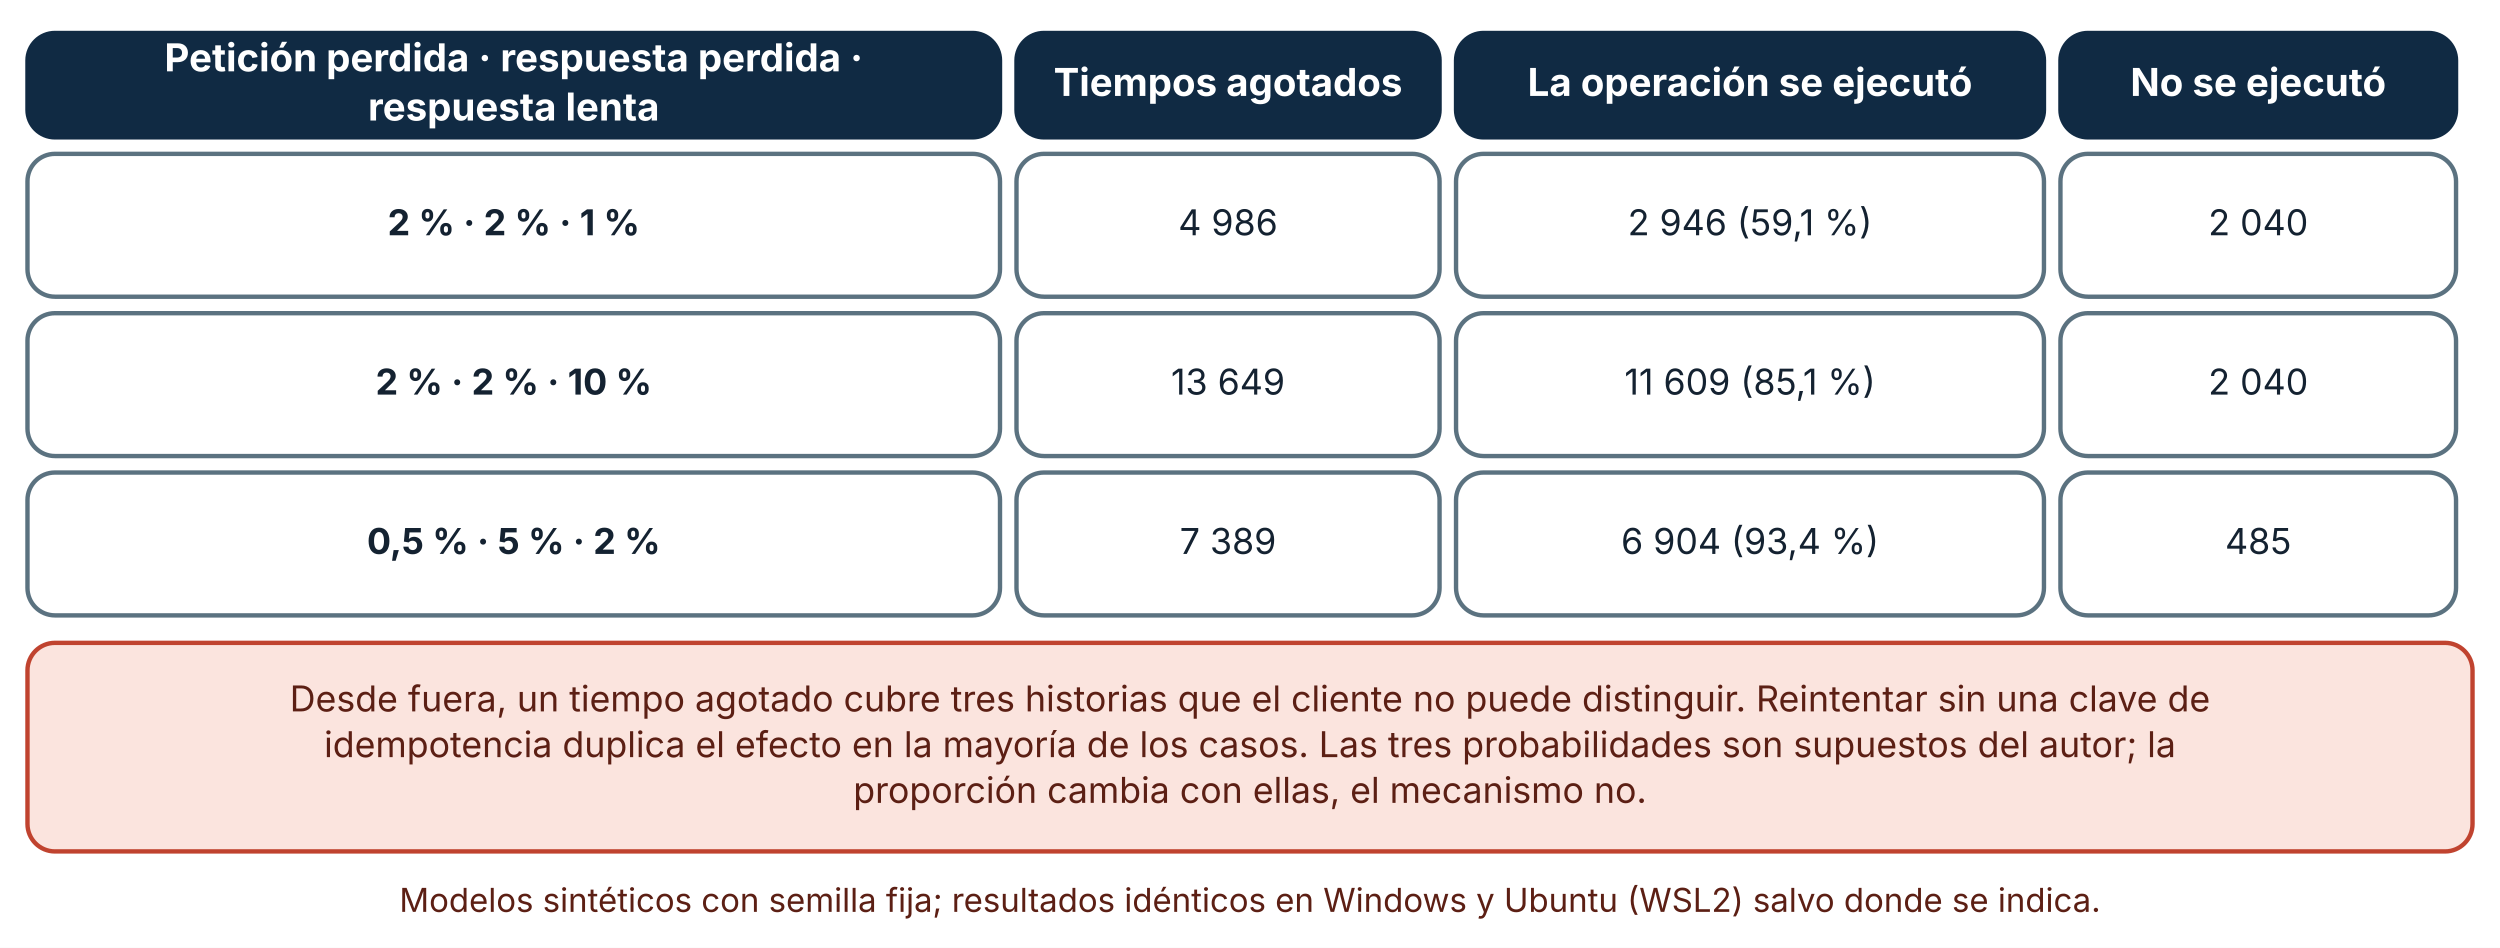
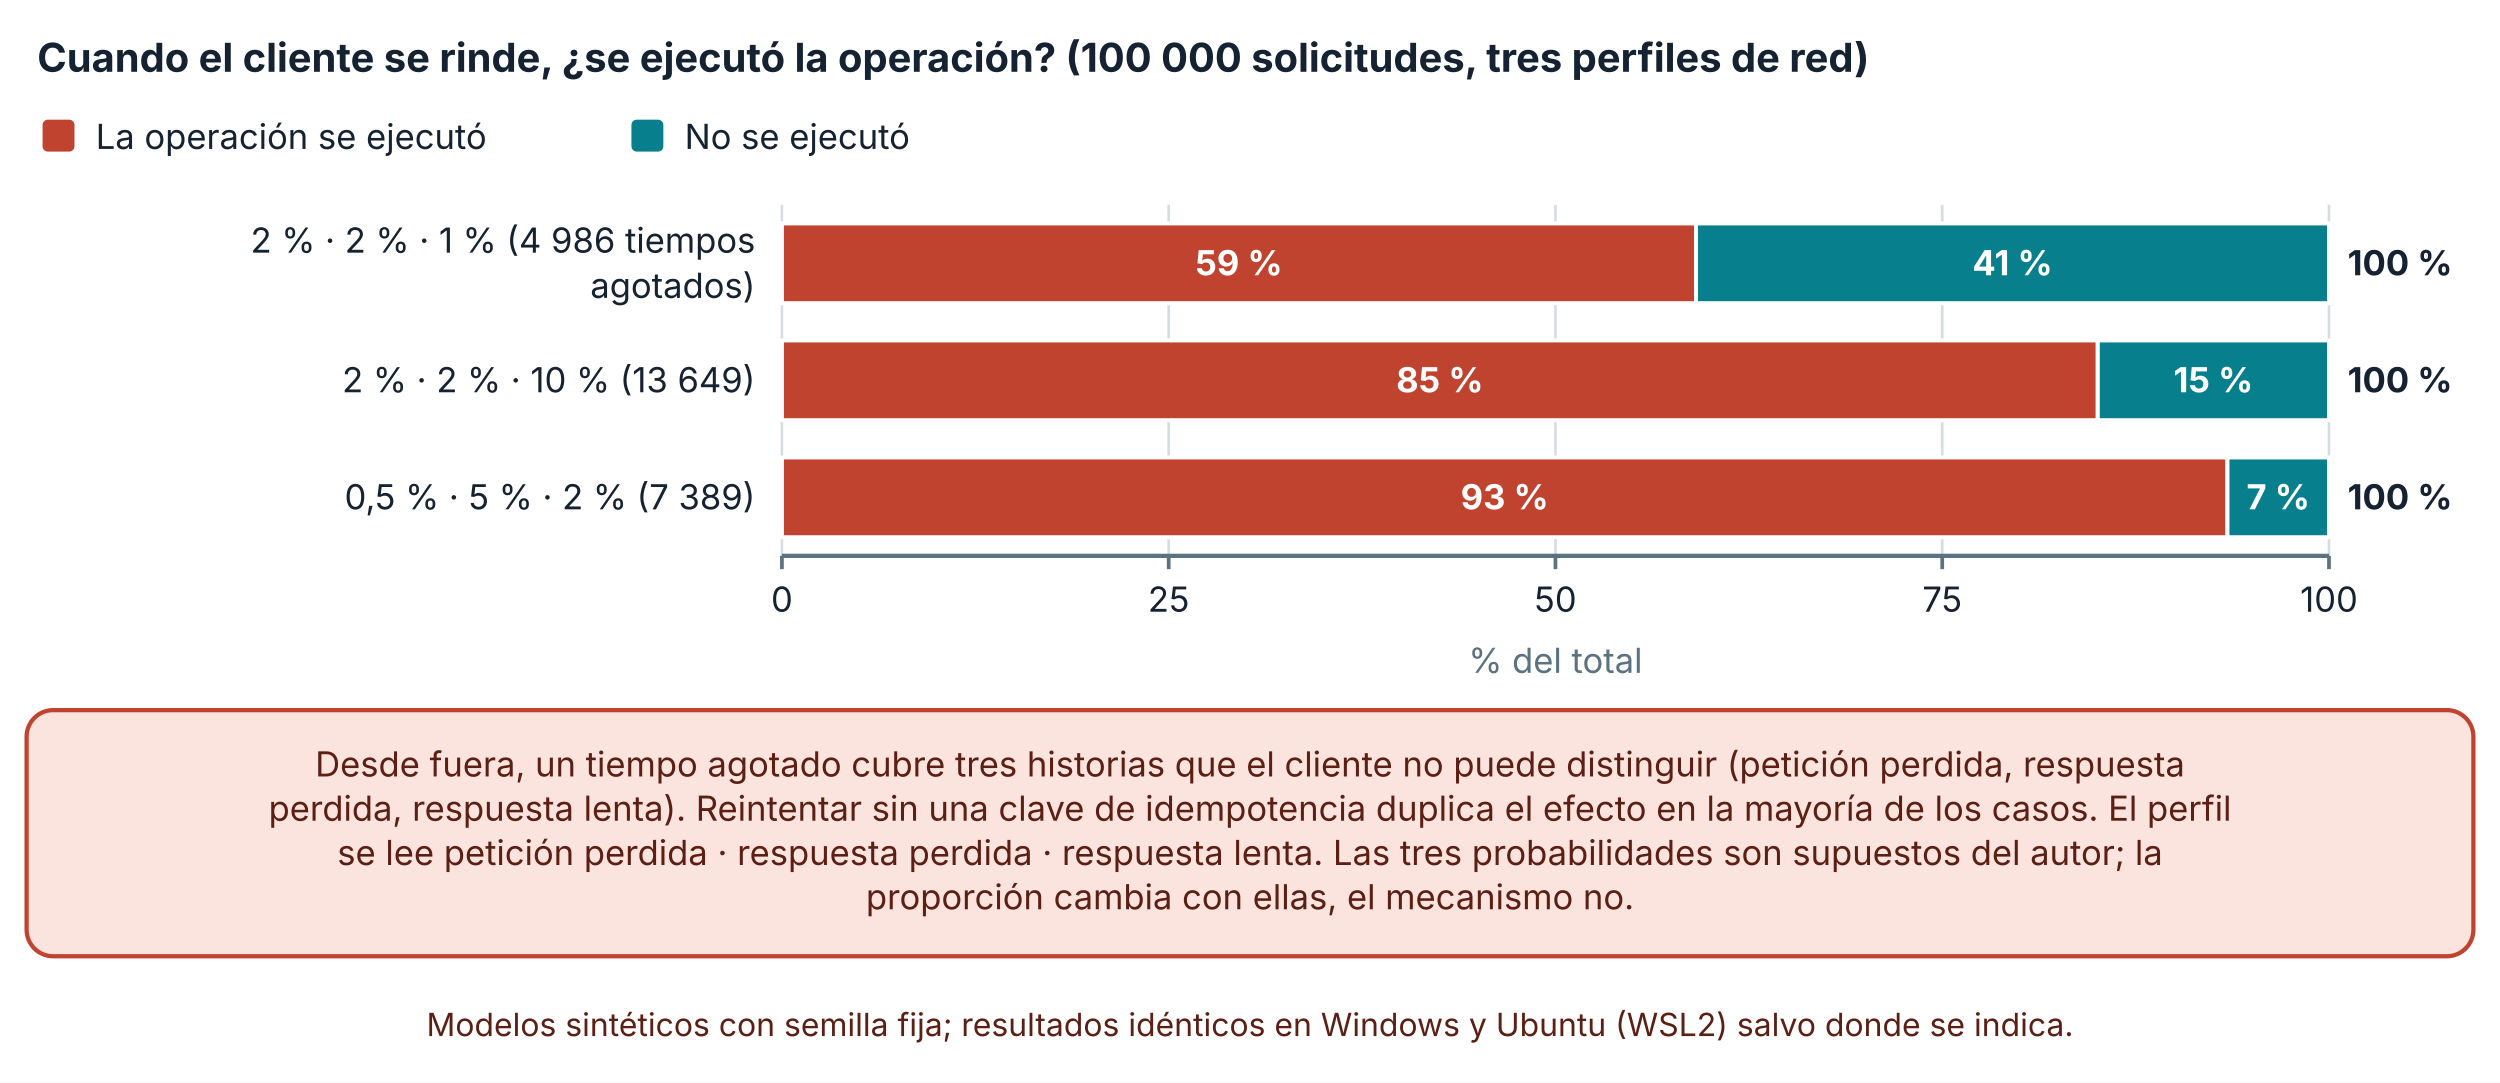
- <svg xmlns="http://www.w3.org/2000/svg" viewBox="0 0 910 345" width="910" height="345" role="img" aria-labelledby="t d" font-family="Inter, 'Segoe UI', system-ui, -apple-system, sans-serif">
+ <svg xmlns="http://www.w3.org/2000/svg" viewBox="0 0 940 407" width="940" height="407" role="img" aria-labelledby="t d" font-family="Inter, 'Segoe UI', system-ui, -apple-system, sans-serif">
  <defs>
    <marker id="arrow" viewBox="0 0 10 10" refX="9" refY="5" markerWidth="8" markerHeight="8" orient="auto-start-reverse">
      <path d="M0,0 L10,5 L0,10 z" fill="#32505f" />
    </marker>
    <marker id="arrow-coral" viewBox="0 0 10 10" refX="9" refY="5" markerWidth="8" markerHeight="8" orient="auto-start-reverse">
      <path d="M0,0 L10,5 L0,10 z" fill="#c0432f" />
    </marker>
  </defs>
-   <rect width="910" height="345" fill="#ffffff" />
-   <rect x="10" y="12" width="354" height="38" rx="10" fill="#102a43" stroke="#102a43" stroke-width="1.6" />
-   <text x="187" y="25.96" font-size="14" text-anchor="middle" font-weight="700" fill="#ffffff">
-     <tspan x="187" dy="0">Petición perdida · respuesta perdida ·</tspan>
+   <rect width="940" height="407" fill="#ffffff" />
+   <text x="14" y="27" font-size="15" text-anchor="start" font-weight="700" fill="#142231">
+     <tspan x="14" dy="0">Cuando el cliente se rinde, ¿se ejecutó la operación? (100 000 solicitudes, tres perfiles de red)</tspan>
  </text>
-   <text x="187" y="43.88" font-size="14" text-anchor="middle" font-weight="700" fill="#ffffff">
-     <tspan x="187" dy="0">respuesta lenta</tspan>
+   <rect x="16" y="45" width="12" height="12" rx="2" fill="#c0432f" />
+   <text x="36" y="56" font-size="13" text-anchor="start" font-weight="400" fill="#142231">
+     <tspan x="36" dy="0">La operación se ejecutó</tspan>
  </text>
-   <rect x="370" y="12" width="154" height="38" rx="10" fill="#102a43" stroke="#102a43" stroke-width="1.6" />
-   <text x="447" y="34.92" font-size="14" text-anchor="middle" font-weight="700" fill="#ffffff">
-     <tspan x="447" dy="0">Tiempos agotados</tspan>
+   <rect x="237.42" y="45" width="12" height="12" rx="2" fill="#087f8c" />
+   <text x="257.42" y="56" font-size="13" text-anchor="start" font-weight="400" fill="#142231">
+     <tspan x="257.42" dy="0">No se ejecutó</tspan>
  </text>
-   <rect x="530" y="12" width="214" height="38" rx="10" fill="#102a43" stroke="#102a43" stroke-width="1.6" />
-   <text x="637" y="34.92" font-size="14" text-anchor="middle" font-weight="700" fill="#ffffff">
-     <tspan x="637" dy="0">La operación se ejecutó</tspan>
+   <line x1="294" y1="77" x2="294" y2="209" stroke="#d5dde1" stroke-width="1" />
+   <line x1="294" y1="209" x2="294" y2="214" stroke="#5b7280" stroke-width="1.4" />
+   <text x="294" y="230" font-size="13" text-anchor="middle" font-weight="400" fill="#142231">
+     <tspan x="294" dy="0">0</tspan>
  </text>
-   <rect x="750" y="12" width="144" height="38" rx="10" fill="#102a43" stroke="#102a43" stroke-width="1.6" />
-   <text x="822" y="34.92" font-size="14" text-anchor="middle" font-weight="700" fill="#ffffff">
-     <tspan x="822" dy="0">No se ejecutó</tspan>
+   <line x1="439.425" y1="77" x2="439.425" y2="209" stroke="#d5dde1" stroke-width="1" />
+   <line x1="439.425" y1="209" x2="439.425" y2="214" stroke="#5b7280" stroke-width="1.4" />
+   <text x="439.425" y="230" font-size="13" text-anchor="middle" font-weight="400" fill="#142231">
+     <tspan x="439.425" dy="0">25</tspan>
  </text>
-   <rect x="10" y="56" width="354" height="52" rx="10" fill="#ffffff" stroke="#5b7280" stroke-width="1.6" />
-   <text x="187" y="85.64" font-size="13" text-anchor="middle" font-weight="700" fill="#142231">
-     <tspan x="187" dy="0">2 % · 2 % · 1 %</tspan>
+   <line x1="584.85" y1="77" x2="584.85" y2="209" stroke="#d5dde1" stroke-width="1" />
+   <line x1="584.85" y1="209" x2="584.85" y2="214" stroke="#5b7280" stroke-width="1.4" />
+   <text x="584.85" y="230" font-size="13" text-anchor="middle" font-weight="400" fill="#142231">
+     <tspan x="584.85" dy="0">50</tspan>
  </text>
-   <rect x="370" y="56" width="154" height="52" rx="10" fill="#ffffff" stroke="#5b7280" stroke-width="1.6" />
-   <text x="447" y="85.64" font-size="13" text-anchor="middle" font-weight="400" fill="#142231">
-     <tspan x="447" dy="0">4 986</tspan>
+   <line x1="730.275" y1="77" x2="730.275" y2="209" stroke="#d5dde1" stroke-width="1" />
+   <line x1="730.275" y1="209" x2="730.275" y2="214" stroke="#5b7280" stroke-width="1.4" />
+   <text x="730.275" y="230" font-size="13" text-anchor="middle" font-weight="400" fill="#142231">
+     <tspan x="730.275" dy="0">75</tspan>
  </text>
-   <rect x="530" y="56" width="214" height="52" rx="10" fill="#ffffff" stroke="#5b7280" stroke-width="1.6" />
-   <text x="637" y="85.64" font-size="13" text-anchor="middle" font-weight="400" fill="#142231">
-     <tspan x="637" dy="0">2 946 (59,1 %)</tspan>
+   <line x1="875.7" y1="77" x2="875.7" y2="209" stroke="#d5dde1" stroke-width="1" />
+   <line x1="875.7" y1="209" x2="875.7" y2="214" stroke="#5b7280" stroke-width="1.4" />
+   <text x="875.7" y="230" font-size="13" text-anchor="middle" font-weight="400" fill="#142231">
+     <tspan x="875.7" dy="0">100</tspan>
  </text>
-   <rect x="750" y="56" width="144" height="52" rx="10" fill="#ffffff" stroke="#5b7280" stroke-width="1.6" />
-   <text x="822" y="85.64" font-size="13" text-anchor="middle" font-weight="400" fill="#142231">
-     <tspan x="822" dy="0">2 040</tspan>
+   <line x1="294" y1="209" x2="875.7" y2="209" stroke="#5b7280" stroke-width="1.6" />
+   <text x="284" y="95" font-size="13" text-anchor="end" font-weight="400" fill="#142231">
+     <tspan x="284" dy="0">2 % · 2 % · 1 % (4 986 tiempos</tspan>
  </text>
-   <rect x="10" y="114" width="354" height="52" rx="10" fill="#ffffff" stroke="#5b7280" stroke-width="1.6" />
-   <text x="187" y="143.64" font-size="13" text-anchor="middle" font-weight="700" fill="#142231">
-     <tspan x="187" dy="0">2 % · 2 % · 10 %</tspan>
+   <text x="284" y="112" font-size="13" text-anchor="end" font-weight="400" fill="#142231">
+     <tspan x="284" dy="0">agotados)</tspan>
  </text>
-   <rect x="370" y="114" width="154" height="52" rx="10" fill="#ffffff" stroke="#5b7280" stroke-width="1.6" />
-   <text x="447" y="143.64" font-size="13" text-anchor="middle" font-weight="400" fill="#142231">
-     <tspan x="447" dy="0">13 649</tspan>
+   <text x="284" y="147.5" font-size="13" text-anchor="end" font-weight="400" fill="#142231">
+     <tspan x="284" dy="0">2 % · 2 % · 10 % (13 649)</tspan>
  </text>
-   <rect x="530" y="114" width="214" height="52" rx="10" fill="#ffffff" stroke="#5b7280" stroke-width="1.6" />
-   <text x="637" y="143.64" font-size="13" text-anchor="middle" font-weight="400" fill="#142231">
-     <tspan x="637" dy="0">11 609 (85,1 %)</tspan>
+   <text x="284" y="191.5" font-size="13" text-anchor="end" font-weight="400" fill="#142231">
+     <tspan x="284" dy="0">0,5 % · 5 % · 2 % (7 389)</tspan>
  </text>
-   <rect x="750" y="114" width="144" height="52" rx="10" fill="#ffffff" stroke="#5b7280" stroke-width="1.6" />
-   <text x="822" y="143.64" font-size="13" text-anchor="middle" font-weight="400" fill="#142231">
-     <tspan x="822" dy="0">2 040</tspan>
+   <rect x="294" y="84" width="343.7" height="30" fill="#c0432f" stroke="#ffffff" stroke-width="1.5" />
+   <text x="465.85" y="103.5" font-size="13" text-anchor="middle" font-weight="700" fill="#ffffff">
+     <tspan x="465.85" dy="0">59 %</tspan>
  </text>
-   <rect x="10" y="172" width="354" height="52" rx="10" fill="#ffffff" stroke="#5b7280" stroke-width="1.6" />
-   <text x="187" y="201.64" font-size="13" text-anchor="middle" font-weight="700" fill="#142231">
-     <tspan x="187" dy="0">0,5 % · 5 % · 2 %</tspan>
+   <rect x="637.7" y="84" width="238" height="30" fill="#087f8c" stroke="#ffffff" stroke-width="1.5" />
+   <text x="756.7" y="103.5" font-size="13" text-anchor="middle" font-weight="700" fill="#ffffff">
+     <tspan x="756.7" dy="0">41 %</tspan>
  </text>
-   <rect x="370" y="172" width="154" height="52" rx="10" fill="#ffffff" stroke="#5b7280" stroke-width="1.6" />
-   <text x="447" y="201.64" font-size="13" text-anchor="middle" font-weight="400" fill="#142231">
-     <tspan x="447" dy="0">7 389</tspan>
+   <text x="882.7" y="103.5" font-size="13" text-anchor="start" font-weight="700" fill="#142231">
+     <tspan x="882.7" dy="0">100 %</tspan>
  </text>
-   <rect x="530" y="172" width="214" height="52" rx="10" fill="#ffffff" stroke="#5b7280" stroke-width="1.6" />
-   <text x="637" y="201.64" font-size="13" text-anchor="middle" font-weight="400" fill="#142231">
-     <tspan x="637" dy="0">6 904 (93,4 %)</tspan>
+   <rect x="294" y="128" width="494.758" height="30" fill="#c0432f" stroke="#ffffff" stroke-width="1.5" />
+   <text x="541.379" y="147.5" font-size="13" text-anchor="middle" font-weight="700" fill="#ffffff">
+     <tspan x="541.379" dy="0">85 %</tspan>
  </text>
-   <rect x="750" y="172" width="144" height="52" rx="10" fill="#ffffff" stroke="#5b7280" stroke-width="1.6" />
-   <text x="822" y="201.64" font-size="13" text-anchor="middle" font-weight="400" fill="#142231">
-     <tspan x="822" dy="0">485</tspan>
+   <rect x="788.758" y="128" width="86.942" height="30" fill="#087f8c" stroke="#ffffff" stroke-width="1.5" />
+   <text x="832.229" y="147.5" font-size="13" text-anchor="middle" font-weight="700" fill="#ffffff">
+     <tspan x="832.229" dy="0">15 %</tspan>
  </text>
-   <rect x="10" y="234" width="890" height="75.92" rx="10" fill="#fbe4de" stroke="#c0432f" stroke-width="1.6" />
-   <text x="455" y="258.96" font-size="13" text-anchor="middle" font-weight="400" fill="#5c1f14">
-     <tspan x="455" dy="0">Desde fuera, un tiempo agotado cubre tres historias que el cliente no puede distinguir. Reintentar sin una clave de</tspan>
+   <text x="882.7" y="147.5" font-size="13" text-anchor="start" font-weight="700" fill="#142231">
+     <tspan x="882.7" dy="0">100 %</tspan>
  </text>
-   <text x="455" y="275.6" font-size="13" text-anchor="middle" font-weight="400" fill="#5c1f14">
-     <tspan x="455" dy="0">idempotencia duplica el efecto en la mayoría de los casos. Las tres probabilidades son supuestos del autor; la</tspan>
+   <rect x="294" y="172" width="543.518" height="30" fill="#c0432f" stroke="#ffffff" stroke-width="1.5" />
+   <text x="565.759" y="191.5" font-size="13" text-anchor="middle" font-weight="700" fill="#ffffff">
+     <tspan x="565.759" dy="0">93 %</tspan>
  </text>
-   <text x="455" y="292.24" font-size="13" text-anchor="middle" font-weight="400" fill="#5c1f14">
-     <tspan x="455" dy="0">proporción cambia con ellas, el mecanismo no.</tspan>
+   <rect x="837.518" y="172" width="38.182" height="30" fill="#087f8c" stroke="#ffffff" stroke-width="1.5" />
+   <text x="856.609" y="191.5" font-size="13" text-anchor="middle" font-weight="700" fill="#ffffff">
+     <tspan x="856.609" dy="0">7 %</tspan>
  </text>
-   <text x="455" y="331.92" font-size="12" text-anchor="middle" font-weight="400" fill="#5c1f14">
-     <tspan x="455" dy="0">Modelos sintéticos con semilla fija; resultados idénticos en Windows y Ubuntu (WSL2) salvo donde se indica.</tspan>
+   <text x="882.7" y="191.5" font-size="13" text-anchor="start" font-weight="700" fill="#142231">
+     <tspan x="882.7" dy="0">100 %</tspan>
+   </text>
+   <text x="584.85" y="253" font-size="13" text-anchor="middle" font-weight="400" fill="#5b7280">
+     <tspan x="584.85" dy="0">% del total</tspan>
+   </text>
+   <rect x="10" y="267" width="920" height="92.56" rx="10" fill="#fbe4de" stroke="#c0432f" stroke-width="1.6" />
+   <text x="470" y="291.96" font-size="13" text-anchor="middle" font-weight="400" fill="#5c1f14">
+     <tspan x="470" dy="0">Desde fuera, un tiempo agotado cubre tres historias que el cliente no puede distinguir (petición perdida, respuesta</tspan>
+   </text>
+   <text x="470" y="308.6" font-size="13" text-anchor="middle" font-weight="400" fill="#5c1f14">
+     <tspan x="470" dy="0">perdida, respuesta lenta). Reintentar sin una clave de idempotencia duplica el efecto en la mayoría de los casos. El perfil</tspan>
+   </text>
+   <text x="470" y="325.24" font-size="13" text-anchor="middle" font-weight="400" fill="#5c1f14">
+     <tspan x="470" dy="0">se lee petición perdida · respuesta perdida · respuesta lenta. Las tres probabilidades son supuestos del autor; la</tspan>
+   </text>
+   <text x="470" y="341.88" font-size="13" text-anchor="middle" font-weight="400" fill="#5c1f14">
+     <tspan x="470" dy="0">proporción cambia con ellas, el mecanismo no.</tspan>
+   </text>
+   <text x="470" y="389.56" font-size="12" text-anchor="middle" font-weight="400" fill="#5c1f14">
+     <tspan x="470" dy="0">Modelos sintéticos con semilla fija; resultados idénticos en Windows y Ubuntu (WSL2) salvo donde se indica.</tspan>
  </text>
</svg>
